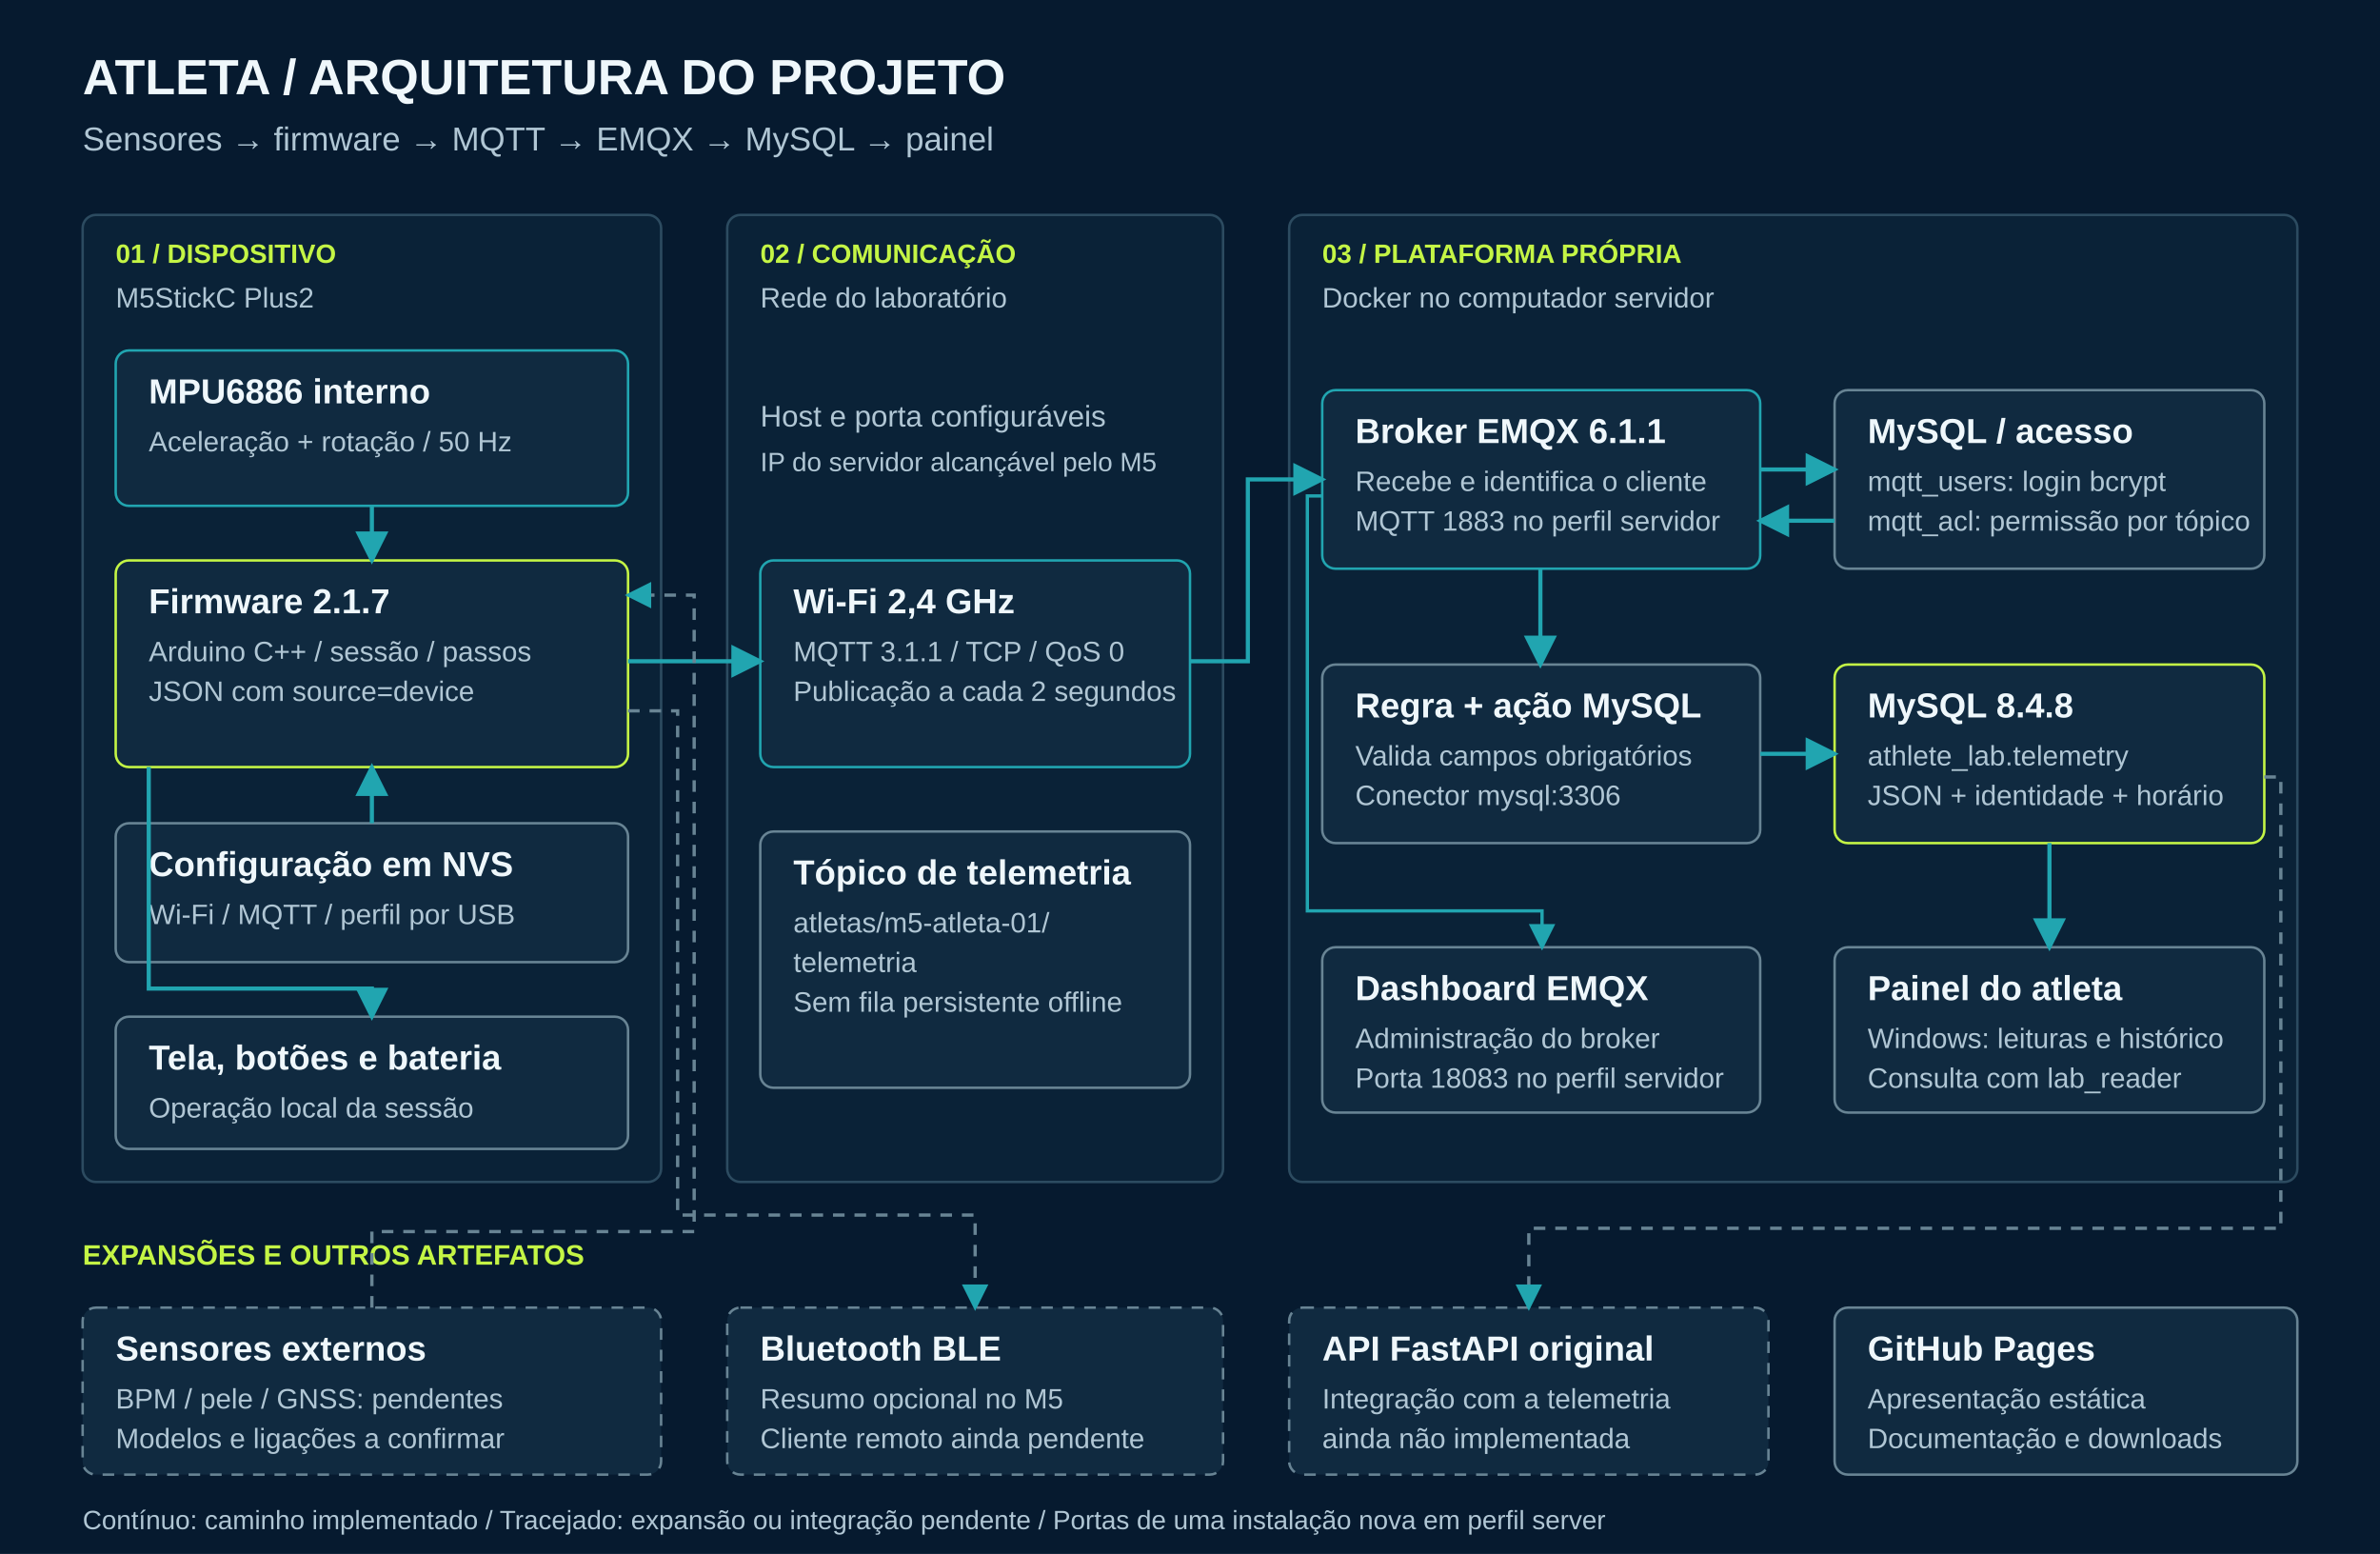
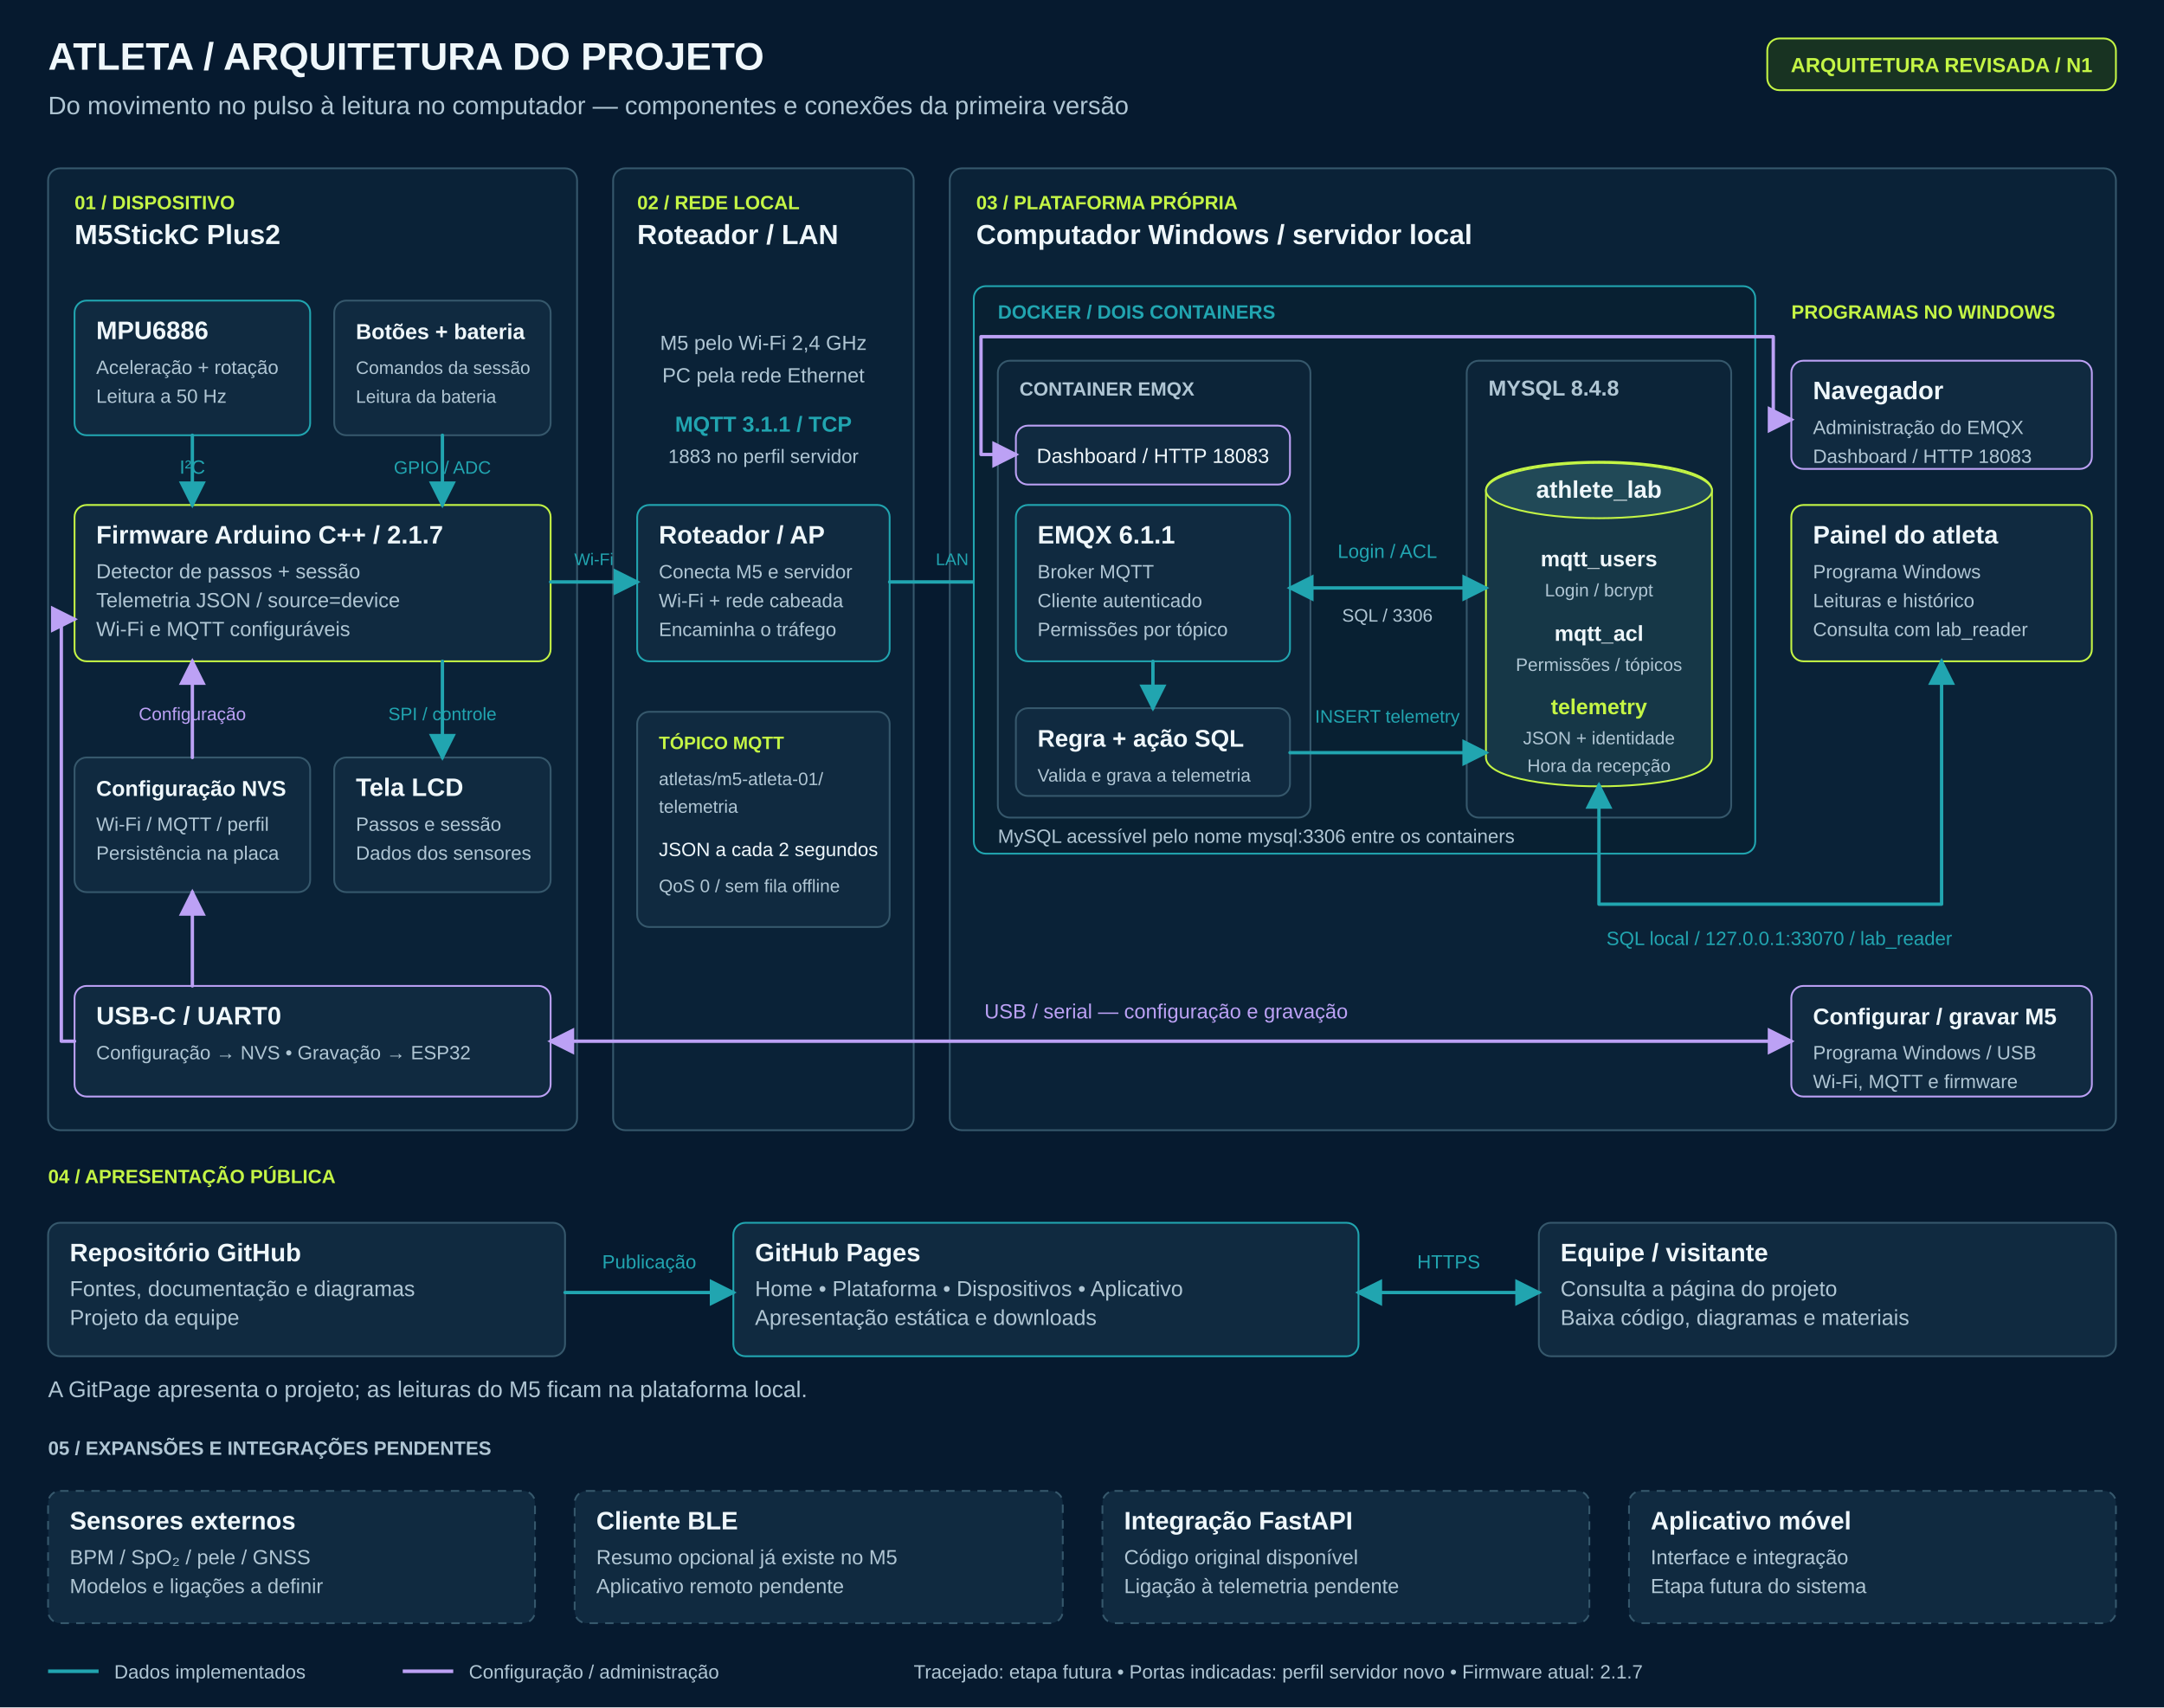
- <svg xmlns="http://www.w3.org/2000/svg" viewBox="0 0 1440 940" role="img" aria-labelledby="title desc">
+ <svg xmlns="http://www.w3.org/2000/svg" width="1800" height="1420" viewBox="0 0 1800 1420" role="img" aria-labelledby="title desc">
  <defs>
-     <marker id="arrow" markerWidth="8" markerHeight="8" refX="7" refY="4" orient="auto-start-reverse">
+     <marker id="data" markerWidth="8" markerHeight="8" refX="7" refY="4" orient="auto-start-reverse">
      <path d="M0 0 L8 4 L0 8" fill="#21a5b0" />
    </marker>
+     <marker id="control" markerWidth="8" markerHeight="8" refX="7" refY="4" orient="auto-start-reverse">
+       <path d="M0 0 L8 4 L0 8" fill="#bca1f5" />
+     </marker>
  </defs>
-   <rect width="1440" height="940" fill="#061a2f" />
-   <text x="50" y="57" fill="#eff7fb" font-family="Segoe UI,Arial,sans-serif" font-size="30" font-weight="700" text-anchor="start">ATLETA / ARQUITETURA DO PROJETO</text>
-   <text x="50" y="91" fill="#b0c6d4" font-family="Segoe UI,Arial,sans-serif" font-size="20" font-weight="400" text-anchor="start">Sensores → firmware → MQTT → EMQX → MySQL → painel</text>
-   <rect x="50" y="130" width="350" height="585" rx="8" fill="#0a2237" stroke="#2c4b60" stroke-width="1.5" />
-   <rect x="440" y="130" width="300" height="585" rx="8" fill="#0a2237" stroke="#2c4b60" stroke-width="1.5" />
-   <rect x="780" y="130" width="610" height="585" rx="8" fill="#0a2237" stroke="#2c4b60" stroke-width="1.5" />
-   <text x="70" y="159" fill="#c4f545" font-family="Segoe UI,Arial,sans-serif" font-size="16" font-weight="700" text-anchor="start">01 / DISPOSITIVO</text>
-   <text x="70" y="186" fill="#b0c6d4" font-family="Segoe UI,Arial,sans-serif" font-size="17" font-weight="400" text-anchor="start">M5StickC Plus2</text>
-   <text x="460" y="159" fill="#c4f545" font-family="Segoe UI,Arial,sans-serif" font-size="16" font-weight="700" text-anchor="start">02 / COMUNICAÇÃO</text>
-   <text x="460" y="186" fill="#b0c6d4" font-family="Segoe UI,Arial,sans-serif" font-size="17" font-weight="400" text-anchor="start">Rede do laboratório</text>
-   <text x="800" y="159" fill="#c4f545" font-family="Segoe UI,Arial,sans-serif" font-size="16" font-weight="700" text-anchor="start">03 / PLATAFORMA PRÓPRIA</text>
-   <text x="800" y="186" fill="#b0c6d4" font-family="Segoe UI,Arial,sans-serif" font-size="17" font-weight="400" text-anchor="start">Docker no computador servidor</text>
-   <rect x="70" y="212" width="310" height="94" rx="8" fill="#102a40" stroke="#21a5b0" stroke-width="1.5" />
-   <text x="90" y="244" fill="#eff7fb" font-family="Segoe UI,Arial,sans-serif" font-size="21" font-weight="650" text-anchor="start">MPU6886 interno</text>
-   <text x="90" y="273" fill="#b0c6d4" font-family="Segoe UI,Arial,sans-serif" font-size="17" font-weight="400" text-anchor="start">Aceleração + rotação / 50 Hz</text>
-   <rect x="70" y="339" width="310" height="125" rx="8" fill="#102a40" stroke="#c4f545" stroke-width="1.5" />
-   <text x="90" y="371" fill="#eff7fb" font-family="Segoe UI,Arial,sans-serif" font-size="21" font-weight="650" text-anchor="start">Firmware 2.1.7</text>
-   <text x="90" y="400" fill="#b0c6d4" font-family="Segoe UI,Arial,sans-serif" font-size="17" font-weight="400" text-anchor="start">Arduino C++ / sessão / passos</text>
-   <text x="90" y="424" fill="#b0c6d4" font-family="Segoe UI,Arial,sans-serif" font-size="17" font-weight="400" text-anchor="start">JSON com source=device</text>
-   <rect x="70" y="498" width="310" height="84" rx="8" fill="#102a40" stroke="#688494" stroke-width="1.5" />
-   <text x="90" y="530" fill="#eff7fb" font-family="Segoe UI,Arial,sans-serif" font-size="21" font-weight="650" text-anchor="start">Configuração em NVS</text>
-   <text x="90" y="559" fill="#b0c6d4" font-family="Segoe UI,Arial,sans-serif" font-size="17" font-weight="400" text-anchor="start">Wi-Fi / MQTT / perfil por USB</text>
-   <rect x="70" y="615" width="310" height="80" rx="8" fill="#102a40" stroke="#688494" stroke-width="1.5" />
-   <text x="90" y="647" fill="#eff7fb" font-family="Segoe UI,Arial,sans-serif" font-size="21" font-weight="650" text-anchor="start">Tela, botões e bateria</text>
-   <text x="90" y="676" fill="#b0c6d4" font-family="Segoe UI,Arial,sans-serif" font-size="17" font-weight="400" text-anchor="start">Operação local da sessão</text>
-   <path d="M225 306 V339" fill="none" stroke="#21a5b0" stroke-width="2.5" marker-end="url(#arrow)" />
-   <path d="M225 498 V464" fill="none" stroke="#21a5b0" stroke-width="2.5" marker-end="url(#arrow)" />
-   <path d="M90 464 V598 H225 V615" fill="none" stroke="#21a5b0" stroke-width="2.5" marker-end="url(#arrow)" />
-   <rect x="460" y="339" width="260" height="125" rx="8" fill="#102a40" stroke="#21a5b0" stroke-width="1.5" />
-   <text x="480" y="371" fill="#eff7fb" font-family="Segoe UI,Arial,sans-serif" font-size="21" font-weight="650" text-anchor="start">Wi-Fi 2,4 GHz</text>
-   <text x="480" y="400" fill="#b0c6d4" font-family="Segoe UI,Arial,sans-serif" font-size="17" font-weight="400" text-anchor="start">MQTT 3.1.1 / TCP / QoS 0</text>
-   <text x="480" y="424" fill="#b0c6d4" font-family="Segoe UI,Arial,sans-serif" font-size="17" font-weight="400" text-anchor="start">Publicação a cada 2 segundos</text>
-   <rect x="460" y="503" width="260" height="155" rx="8" fill="#102a40" stroke="#688494" stroke-width="1.5" />
-   <text x="480" y="535" fill="#eff7fb" font-family="Segoe UI,Arial,sans-serif" font-size="21" font-weight="650" text-anchor="start">Tópico de telemetria</text>
-   <text x="480" y="564" fill="#b0c6d4" font-family="Segoe UI,Arial,sans-serif" font-size="17" font-weight="400" text-anchor="start">atletas/m5-atleta-01/</text>
-   <text x="480" y="588" fill="#b0c6d4" font-family="Segoe UI,Arial,sans-serif" font-size="17" font-weight="400" text-anchor="start">telemetria</text>
-   <text x="480" y="612" fill="#b0c6d4" font-family="Segoe UI,Arial,sans-serif" font-size="17" font-weight="400" text-anchor="start">Sem fila persistente offline</text>
-   <text x="460" y="258" fill="#b0c6d4" font-family="Segoe UI,Arial,sans-serif" font-size="18" font-weight="400" text-anchor="start">Host e porta configuráveis</text>
-   <text x="460" y="285" fill="#b0c6d4" font-family="Segoe UI,Arial,sans-serif" font-size="16" font-weight="400" text-anchor="start">IP do servidor alcançável pelo M5</text>
-   <path d="M380 400 H460" fill="none" stroke="#21a5b0" stroke-width="2.5" marker-end="url(#arrow)" />
-   <rect x="800" y="236" width="265" height="108" rx="8" fill="#102a40" stroke="#21a5b0" stroke-width="1.5" />
-   <text x="820" y="268" fill="#eff7fb" font-family="Segoe UI,Arial,sans-serif" font-size="21" font-weight="650" text-anchor="start">Broker EMQX 6.1.1</text>
-   <text x="820" y="297" fill="#b0c6d4" font-family="Segoe UI,Arial,sans-serif" font-size="17" font-weight="400" text-anchor="start">Recebe e identifica o cliente</text>
-   <text x="820" y="321" fill="#b0c6d4" font-family="Segoe UI,Arial,sans-serif" font-size="17" font-weight="400" text-anchor="start">MQTT 1883 no perfil servidor</text>
-   <rect x="1110" y="236" width="260" height="108" rx="8" fill="#102a40" stroke="#688494" stroke-width="1.5" />
-   <text x="1130" y="268" fill="#eff7fb" font-family="Segoe UI,Arial,sans-serif" font-size="21" font-weight="650" text-anchor="start">MySQL / acesso</text>
-   <text x="1130" y="297" fill="#b0c6d4" font-family="Segoe UI,Arial,sans-serif" font-size="17" font-weight="400" text-anchor="start">mqtt_users: login bcrypt</text>
-   <text x="1130" y="321" fill="#b0c6d4" font-family="Segoe UI,Arial,sans-serif" font-size="17" font-weight="400" text-anchor="start">mqtt_acl: permissão por tópico</text>
-   <path d="M1065 284 H1110" fill="none" stroke="#21a5b0" stroke-width="2.5" marker-end="url(#arrow)" />
-   <path d="M1110 315 H1065" fill="none" stroke="#21a5b0" stroke-width="2.5" marker-end="url(#arrow)" />
-   <path d="M720 400 H755 V290 H800" fill="none" stroke="#21a5b0" stroke-width="2.5" marker-end="url(#arrow)" />
-   <rect x="800" y="402" width="265" height="108" rx="8" fill="#102a40" stroke="#688494" stroke-width="1.5" />
-   <text x="820" y="434" fill="#eff7fb" font-family="Segoe UI,Arial,sans-serif" font-size="21" font-weight="650" text-anchor="start">Regra + ação MySQL</text>
-   <text x="820" y="463" fill="#b0c6d4" font-family="Segoe UI,Arial,sans-serif" font-size="17" font-weight="400" text-anchor="start">Valida campos obrigatórios</text>
-   <text x="820" y="487" fill="#b0c6d4" font-family="Segoe UI,Arial,sans-serif" font-size="17" font-weight="400" text-anchor="start">Conector mysql:3306</text>
-   <rect x="1110" y="402" width="260" height="108" rx="8" fill="#102a40" stroke="#c4f545" stroke-width="1.5" />
-   <text x="1130" y="434" fill="#eff7fb" font-family="Segoe UI,Arial,sans-serif" font-size="21" font-weight="650" text-anchor="start">MySQL 8.4.8</text>
-   <text x="1130" y="463" fill="#b0c6d4" font-family="Segoe UI,Arial,sans-serif" font-size="17" font-weight="400" text-anchor="start">athlete_lab.telemetry</text>
-   <text x="1130" y="487" fill="#b0c6d4" font-family="Segoe UI,Arial,sans-serif" font-size="17" font-weight="400" text-anchor="start">JSON + identidade + horário</text>
-   <path d="M932 344 V402" fill="none" stroke="#21a5b0" stroke-width="2.5" marker-end="url(#arrow)" />
-   <path d="M1065 456 H1110" fill="none" stroke="#21a5b0" stroke-width="2.5" marker-end="url(#arrow)" />
-   <rect x="800" y="573" width="265" height="100" rx="8" fill="#102a40" stroke="#688494" stroke-width="1.5" />
-   <text x="820" y="605" fill="#eff7fb" font-family="Segoe UI,Arial,sans-serif" font-size="21" font-weight="650" text-anchor="start">Dashboard EMQX</text>
-   <text x="820" y="634" fill="#b0c6d4" font-family="Segoe UI,Arial,sans-serif" font-size="17" font-weight="400" text-anchor="start">Administração do broker</text>
-   <text x="820" y="658" fill="#b0c6d4" font-family="Segoe UI,Arial,sans-serif" font-size="17" font-weight="400" text-anchor="start">Porta 18083 no perfil servidor</text>
-   <rect x="1110" y="573" width="260" height="100" rx="8" fill="#102a40" stroke="#688494" stroke-width="1.5" />
-   <text x="1130" y="605" fill="#eff7fb" font-family="Segoe UI,Arial,sans-serif" font-size="21" font-weight="650" text-anchor="start">Painel do atleta</text>
-   <text x="1130" y="634" fill="#b0c6d4" font-family="Segoe UI,Arial,sans-serif" font-size="17" font-weight="400" text-anchor="start">Windows: leituras e histórico</text>
-   <text x="1130" y="658" fill="#b0c6d4" font-family="Segoe UI,Arial,sans-serif" font-size="17" font-weight="400" text-anchor="start">Consulta com lab_reader</text>
-   <path d="M1240 510 V573" fill="none" stroke="#21a5b0" stroke-width="2.5" marker-end="url(#arrow)" />
-   <path d="M800 300 H791 V551 H933 V573" fill="none" stroke="#21a5b0" stroke-width="2" marker-end="url(#arrow)" />
-   <text x="50" y="765" fill="#c4f545" font-family="Segoe UI,Arial,sans-serif" font-size="17" font-weight="700" text-anchor="start">EXPANSÕES E OUTROS ARTEFATOS</text>
-   <rect x="50" y="791" width="350" height="101" rx="8" fill="#102a40" stroke="#688494" stroke-width="1.5" stroke-dasharray="7 6" />
-   <text x="70" y="823" fill="#eff7fb" font-family="Segoe UI,Arial,sans-serif" font-size="21" font-weight="650" text-anchor="start">Sensores externos</text>
-   <text x="70" y="852" fill="#b0c6d4" font-family="Segoe UI,Arial,sans-serif" font-size="17" font-weight="400" text-anchor="start">BPM / pele / GNSS: pendentes</text>
-   <text x="70" y="876" fill="#b0c6d4" font-family="Segoe UI,Arial,sans-serif" font-size="17" font-weight="400" text-anchor="start">Modelos e ligações a confirmar</text>
-   <rect x="440" y="791" width="300" height="101" rx="8" fill="#102a40" stroke="#688494" stroke-width="1.5" stroke-dasharray="7 6" />
-   <text x="460" y="823" fill="#eff7fb" font-family="Segoe UI,Arial,sans-serif" font-size="21" font-weight="650" text-anchor="start">Bluetooth BLE</text>
-   <text x="460" y="852" fill="#b0c6d4" font-family="Segoe UI,Arial,sans-serif" font-size="17" font-weight="400" text-anchor="start">Resumo opcional no M5</text>
-   <text x="460" y="876" fill="#b0c6d4" font-family="Segoe UI,Arial,sans-serif" font-size="17" font-weight="400" text-anchor="start">Cliente remoto ainda pendente</text>
-   <rect x="780" y="791" width="290" height="101" rx="8" fill="#102a40" stroke="#688494" stroke-width="1.5" stroke-dasharray="7 6" />
-   <text x="800" y="823" fill="#eff7fb" font-family="Segoe UI,Arial,sans-serif" font-size="21" font-weight="650" text-anchor="start">API FastAPI original</text>
-   <text x="800" y="852" fill="#b0c6d4" font-family="Segoe UI,Arial,sans-serif" font-size="17" font-weight="400" text-anchor="start">Integração com a telemetria</text>
-   <text x="800" y="876" fill="#b0c6d4" font-family="Segoe UI,Arial,sans-serif" font-size="17" font-weight="400" text-anchor="start">ainda não implementada</text>
-   <rect x="1110" y="791" width="280" height="101" rx="8" fill="#102a40" stroke="#688494" stroke-width="1.5" />
-   <text x="1130" y="823" fill="#eff7fb" font-family="Segoe UI,Arial,sans-serif" font-size="21" font-weight="650" text-anchor="start">GitHub Pages</text>
-   <text x="1130" y="852" fill="#b0c6d4" font-family="Segoe UI,Arial,sans-serif" font-size="17" font-weight="400" text-anchor="start">Apresentação estática</text>
-   <text x="1130" y="876" fill="#b0c6d4" font-family="Segoe UI,Arial,sans-serif" font-size="17" font-weight="400" text-anchor="start">Documentação e downloads</text>
-   <path d="M225 791 V745 H420 V360 H380" fill="none" stroke="#688494" stroke-width="2" marker-end="url(#arrow)" stroke-dasharray="7 6" />
-   <path d="M380 430 H410 V735 H590 V791" fill="none" stroke="#688494" stroke-width="2" marker-end="url(#arrow)" stroke-dasharray="7 6" />
-   <path d="M1370 470 H1380 V743 H925 V791" fill="none" stroke="#688494" stroke-width="2" marker-end="url(#arrow)" stroke-dasharray="7 6" />
-   <text x="50" y="925" fill="#b0c6d4" font-family="Segoe UI,Arial,sans-serif" font-size="16" font-weight="400" text-anchor="start">Contínuo: caminho implementado   /   Tracejado: expansão ou integração pendente   /   Portas de uma instalação nova em perfil server</text>
+   <rect width="1800" height="1420" fill="#061a2f" />
+   <text x="40" y="58" fill="#eff7fb" font-family="Segoe UI,Arial,sans-serif" font-size="32" font-weight="700" text-anchor="start">ATLETA / ARQUITETURA DO PROJETO</text>
+   <text x="40" y="95" fill="#b0c6d4" font-family="Segoe UI,Arial,sans-serif" font-size="21" font-weight="400" text-anchor="start">Do movimento no pulso à leitura no computador — componentes e conexões da primeira versão</text>
+   <rect x="1470" y="32" width="290" height="43" rx="10" fill="#183322" stroke="#c4f545" stroke-width="1.5" />
+   <text x="1615" y="60" fill="#c4f545" font-family="Segoe UI,Arial,sans-serif" font-size="17" font-weight="650" text-anchor="middle">ARQUITETURA REVISADA / N1</text>
+   <rect x="40" y="140" width="440" height="800" rx="10" fill="#0a2237" stroke="#36586c" stroke-width="1.5" />
+   <rect x="510" y="140" width="250" height="800" rx="10" fill="#0a2237" stroke="#36586c" stroke-width="1.5" />
+   <rect x="790" y="140" width="970" height="800" rx="10" fill="#0a2237" stroke="#36586c" stroke-width="1.5" />
+   <text x="62" y="174" fill="#c4f545" font-family="Segoe UI,Arial,sans-serif" font-size="16" font-weight="700" text-anchor="start">01 / DISPOSITIVO</text>
+   <text x="62" y="203" fill="#eff7fb" font-family="Segoe UI,Arial,sans-serif" font-size="23" font-weight="650" text-anchor="start">M5StickC Plus2</text>
+   <text x="530" y="174" fill="#c4f545" font-family="Segoe UI,Arial,sans-serif" font-size="16" font-weight="700" text-anchor="start">02 / REDE LOCAL</text>
+   <text x="530" y="203" fill="#eff7fb" font-family="Segoe UI,Arial,sans-serif" font-size="23" font-weight="650" text-anchor="start">Roteador / LAN</text>
+   <text x="812" y="174" fill="#c4f545" font-family="Segoe UI,Arial,sans-serif" font-size="16" font-weight="700" text-anchor="start">03 / PLATAFORMA PRÓPRIA</text>
+   <text x="812" y="203" fill="#eff7fb" font-family="Segoe UI,Arial,sans-serif" font-size="23" font-weight="650" text-anchor="start">Computador Windows / servidor local</text>
+   <rect x="62" y="250" width="196" height="112" rx="10" fill="#102a40" stroke="#21a5b0" stroke-width="1.5" />
+   <text x="80" y="282" fill="#eff7fb" font-family="Segoe UI,Arial,sans-serif" font-size="21" font-weight="650" text-anchor="start">MPU6886</text>
+   <text x="80" y="311" fill="#b0c6d4" font-family="Segoe UI,Arial,sans-serif" font-size="16" font-weight="400" text-anchor="start">Aceleração + rotação</text>
+   <text x="80" y="335" fill="#b0c6d4" font-family="Segoe UI,Arial,sans-serif" font-size="16" font-weight="400" text-anchor="start">Leitura a 50 Hz</text>
+   <rect x="278" y="250" width="180" height="112" rx="10" fill="#102a40" stroke="#36586c" stroke-width="1.5" />
+   <text x="296" y="282" fill="#eff7fb" font-family="Segoe UI,Arial,sans-serif" font-size="18" font-weight="650" text-anchor="start">Botões + bateria</text>
+   <text x="296" y="311" fill="#b0c6d4" font-family="Segoe UI,Arial,sans-serif" font-size="15" font-weight="400" text-anchor="start">Comandos da sessão</text>
+   <text x="296" y="335" fill="#b0c6d4" font-family="Segoe UI,Arial,sans-serif" font-size="15" font-weight="400" text-anchor="start">Leitura da bateria</text>
+   <rect x="62" y="420" width="396" height="130" rx="10" fill="#102a40" stroke="#c4f545" stroke-width="1.5" />
+   <text x="80" y="452" fill="#eff7fb" font-family="Segoe UI,Arial,sans-serif" font-size="21" font-weight="650" text-anchor="start">Firmware Arduino C++ / 2.1.7</text>
+   <text x="80" y="481" fill="#b0c6d4" font-family="Segoe UI,Arial,sans-serif" font-size="17" font-weight="400" text-anchor="start">Detector de passos + sessão</text>
+   <text x="80" y="505" fill="#b0c6d4" font-family="Segoe UI,Arial,sans-serif" font-size="17" font-weight="400" text-anchor="start">Telemetria JSON / source=device</text>
+   <text x="80" y="529" fill="#b0c6d4" font-family="Segoe UI,Arial,sans-serif" font-size="17" font-weight="400" text-anchor="start">Wi-Fi e MQTT configuráveis</text>
+   <path d="M160 362 V420" fill="none" stroke="#21a5b0" stroke-width="2.8" stroke-linecap="round" stroke-linejoin="round" marker-end="url(#data)" />
+   <path d="M368 362 V420" fill="none" stroke="#21a5b0" stroke-width="2.8" stroke-linecap="round" stroke-linejoin="round" marker-end="url(#data)" />
+   <text x="160" y="394" fill="#21a5b0" font-family="Segoe UI,Arial,sans-serif" font-size="16" font-weight="400" text-anchor="middle">I²C</text>
+   <text x="368" y="394" fill="#21a5b0" font-family="Segoe UI,Arial,sans-serif" font-size="15" font-weight="400" text-anchor="middle">GPIO / ADC</text>
+   <rect x="62" y="630" width="196" height="112" rx="10" fill="#102a40" stroke="#36586c" stroke-width="1.5" />
+   <text x="80" y="662" fill="#eff7fb" font-family="Segoe UI,Arial,sans-serif" font-size="18" font-weight="650" text-anchor="start">Configuração NVS</text>
+   <text x="80" y="691" fill="#b0c6d4" font-family="Segoe UI,Arial,sans-serif" font-size="16" font-weight="400" text-anchor="start">Wi-Fi / MQTT / perfil</text>
+   <text x="80" y="715" fill="#b0c6d4" font-family="Segoe UI,Arial,sans-serif" font-size="16" font-weight="400" text-anchor="start">Persistência na placa</text>
+   <rect x="278" y="630" width="180" height="112" rx="10" fill="#102a40" stroke="#36586c" stroke-width="1.5" />
+   <text x="296" y="662" fill="#eff7fb" font-family="Segoe UI,Arial,sans-serif" font-size="21" font-weight="650" text-anchor="start">Tela LCD</text>
+   <text x="296" y="691" fill="#b0c6d4" font-family="Segoe UI,Arial,sans-serif" font-size="16" font-weight="400" text-anchor="start">Passos e sessão</text>
+   <text x="296" y="715" fill="#b0c6d4" font-family="Segoe UI,Arial,sans-serif" font-size="16" font-weight="400" text-anchor="start">Dados dos sensores</text>
+   <path d="M160 630 V550" fill="none" stroke="#bca1f5" stroke-width="2.8" stroke-linecap="round" stroke-linejoin="round" marker-end="url(#control)" />
+   <path d="M368 550 V630" fill="none" stroke="#21a5b0" stroke-width="2.8" stroke-linecap="round" stroke-linejoin="round" marker-end="url(#data)" />
+   <text x="160" y="599" fill="#bca1f5" font-family="Segoe UI,Arial,sans-serif" font-size="15" font-weight="400" text-anchor="middle">Configuração</text>
+   <text x="368" y="599" fill="#21a5b0" font-family="Segoe UI,Arial,sans-serif" font-size="15" font-weight="400" text-anchor="middle">SPI / controle</text>
+   <rect x="62" y="820" width="396" height="92" rx="10" fill="#102a40" stroke="#bca1f5" stroke-width="1.5" />
+   <text x="80" y="852" fill="#eff7fb" font-family="Segoe UI,Arial,sans-serif" font-size="21" font-weight="650" text-anchor="start">USB-C / UART0</text>
+   <text x="80" y="881" fill="#b0c6d4" font-family="Segoe UI,Arial,sans-serif" font-size="16" font-weight="400" text-anchor="start">Configuração → NVS  •  Gravação → ESP32</text>
+   <path d="M160 820 V742" fill="none" stroke="#bca1f5" stroke-width="2.8" stroke-linecap="round" stroke-linejoin="round" marker-end="url(#control)" />
+   <path d="M62 866 H51 V515 H62" fill="none" stroke="#bca1f5" stroke-width="2.8" stroke-linecap="round" stroke-linejoin="round" marker-end="url(#control)" />
+   <text x="635" y="291" fill="#b0c6d4" font-family="Segoe UI,Arial,sans-serif" font-size="17" font-weight="400" text-anchor="middle">M5 pelo Wi-Fi 2,4 GHz</text>
+   <text x="635" y="318" fill="#b0c6d4" font-family="Segoe UI,Arial,sans-serif" font-size="17" font-weight="400" text-anchor="middle">PC pela rede Ethernet</text>
+   <text x="635" y="359" fill="#21a5b0" font-family="Segoe UI,Arial,sans-serif" font-size="18" font-weight="650" text-anchor="middle">MQTT 3.1.1 / TCP</text>
+   <text x="635" y="385" fill="#b0c6d4" font-family="Segoe UI,Arial,sans-serif" font-size="16" font-weight="400" text-anchor="middle">1883 no perfil servidor</text>
+   <rect x="530" y="420" width="210" height="130" rx="10" fill="#102a40" stroke="#21a5b0" stroke-width="1.5" />
+   <text x="548" y="452" fill="#eff7fb" font-family="Segoe UI,Arial,sans-serif" font-size="21" font-weight="650" text-anchor="start">Roteador / AP</text>
+   <text x="548" y="481" fill="#b0c6d4" font-family="Segoe UI,Arial,sans-serif" font-size="16" font-weight="400" text-anchor="start">Conecta M5 e servidor</text>
+   <text x="548" y="505" fill="#b0c6d4" font-family="Segoe UI,Arial,sans-serif" font-size="16" font-weight="400" text-anchor="start">Wi-Fi + rede cabeada</text>
+   <text x="548" y="529" fill="#b0c6d4" font-family="Segoe UI,Arial,sans-serif" font-size="16" font-weight="400" text-anchor="start">Encaminha o tráfego</text>
+   <path d="M458 484 H530" fill="none" stroke="#21a5b0" stroke-width="2.8" stroke-linecap="round" stroke-linejoin="round" marker-end="url(#data)" />
+   <path d="M740 484 H845" fill="none" stroke="#21a5b0" stroke-width="2.8" stroke-linecap="round" stroke-linejoin="round" marker-end="url(#data)" />
+   <text x="494" y="470" fill="#21a5b0" font-family="Segoe UI,Arial,sans-serif" font-size="14" font-weight="400" text-anchor="middle">Wi-Fi</text>
+   <text x="792" y="470" fill="#21a5b0" font-family="Segoe UI,Arial,sans-serif" font-size="14" font-weight="400" text-anchor="middle">LAN</text>
+   <rect x="530" y="592" width="210" height="179" rx="10" fill="#102a40" stroke="#36586c" stroke-width="1.5" />
+   <text x="548" y="623" fill="#c4f545" font-family="Segoe UI,Arial,sans-serif" font-size="15" font-weight="650" text-anchor="start">TÓPICO MQTT</text>
+   <text x="548" y="653" fill="#b0c6d4" font-family="Segoe UI,Arial,sans-serif" font-size="15" font-weight="400" text-anchor="start">atletas/m5-atleta-01/</text>
+   <text x="548" y="676" fill="#b0c6d4" font-family="Segoe UI,Arial,sans-serif" font-size="15" font-weight="400" text-anchor="start">telemetria</text>
+   <text x="548" y="712" fill="#eff7fb" font-family="Segoe UI,Arial,sans-serif" font-size="16" font-weight="400" text-anchor="start">JSON a cada 2 segundos</text>
+   <text x="548" y="742" fill="#b0c6d4" font-family="Segoe UI,Arial,sans-serif" font-size="15" font-weight="400" text-anchor="start">QoS 0 / sem fila offline</text>
+   <rect x="810" y="238" width="650" height="472" rx="10" fill="#082032" stroke="#21a5b0" stroke-width="1.5" />
+   <text x="830" y="265" fill="#21a5b0" font-family="Segoe UI,Arial,sans-serif" font-size="16" font-weight="700" text-anchor="start">DOCKER / DOIS CONTAINERS</text>
+   <rect x="830" y="300" width="260" height="380" rx="10" fill="#0c2438" stroke="#36586c" stroke-width="1.5" />
+   <rect x="1220" y="300" width="220" height="380" rx="10" fill="#0c2438" stroke="#36586c" stroke-width="1.5" />
+   <text x="848" y="329" fill="#b0c6d4" font-family="Segoe UI,Arial,sans-serif" font-size="16" font-weight="650" text-anchor="start">CONTAINER EMQX</text>
+   <text x="1238" y="329" fill="#b0c6d4" font-family="Segoe UI,Arial,sans-serif" font-size="18" font-weight="650" text-anchor="start">MYSQL 8.4.8</text>
+   <rect x="845" y="354" width="228" height="49" rx="10" fill="#102a40" stroke="#bca1f5" stroke-width="1.5" />
+   <text x="959" y="385" fill="#eff7fb" font-family="Segoe UI,Arial,sans-serif" font-size="17" font-weight="500" text-anchor="middle">Dashboard / HTTP 18083</text>
+   <rect x="845" y="420" width="228" height="130" rx="10" fill="#102a40" stroke="#21a5b0" stroke-width="1.5" />
+   <text x="863" y="452" fill="#eff7fb" font-family="Segoe UI,Arial,sans-serif" font-size="21" font-weight="650" text-anchor="start">EMQX 6.1.1</text>
+   <text x="863" y="481" fill="#b0c6d4" font-family="Segoe UI,Arial,sans-serif" font-size="16" font-weight="400" text-anchor="start">Broker MQTT</text>
+   <text x="863" y="505" fill="#b0c6d4" font-family="Segoe UI,Arial,sans-serif" font-size="16" font-weight="400" text-anchor="start">Cliente autenticado</text>
+   <text x="863" y="529" fill="#b0c6d4" font-family="Segoe UI,Arial,sans-serif" font-size="16" font-weight="400" text-anchor="start">Permissões por tópico</text>
+   <rect x="845" y="589" width="228" height="73" rx="10" fill="#102a40" stroke="#36586c" stroke-width="1.5" />
+   <text x="863" y="621" fill="#eff7fb" font-family="Segoe UI,Arial,sans-serif" font-size="20" font-weight="650" text-anchor="start">Regra + ação SQL</text>
+   <text x="863" y="650" fill="#b0c6d4" font-family="Segoe UI,Arial,sans-serif" font-size="15" font-weight="400" text-anchor="start">Valida e grava a telemetria</text>
+   <path d="M959 550 V589" fill="none" stroke="#21a5b0" stroke-width="2.8" stroke-linecap="round" stroke-linejoin="round" marker-end="url(#data)" />
+   <path d="M1236 408 C1236 376 1424 376 1424 408 V630 C1424 662 1236 662 1236 630 Z" fill="#163747" stroke="#c4f545" stroke-width="1.5" />
+   <ellipse cx="1330" cy="408" rx="94" ry="23" fill="#214957" stroke="#c4f545" stroke-width="1.5" />
+   <text x="1330" y="414" fill="#eff7fb" font-family="Segoe UI,Arial,sans-serif" font-size="20" font-weight="650" text-anchor="middle">athlete_lab</text>
+   <text x="1330" y="471" fill="#eff7fb" font-family="Segoe UI,Arial,sans-serif" font-size="18" font-weight="650" text-anchor="middle">mqtt_users</text>
+   <text x="1330" y="496" fill="#b0c6d4" font-family="Segoe UI,Arial,sans-serif" font-size="15" font-weight="400" text-anchor="middle">Login / bcrypt</text>
+   <text x="1330" y="533" fill="#eff7fb" font-family="Segoe UI,Arial,sans-serif" font-size="18" font-weight="650" text-anchor="middle">mqtt_acl</text>
+   <text x="1330" y="558" fill="#b0c6d4" font-family="Segoe UI,Arial,sans-serif" font-size="15" font-weight="400" text-anchor="middle">Permissões / tópicos</text>
+   <text x="1330" y="594" fill="#c4f545" font-family="Segoe UI,Arial,sans-serif" font-size="18" font-weight="650" text-anchor="middle">telemetry</text>
+   <text x="1330" y="619" fill="#b0c6d4" font-family="Segoe UI,Arial,sans-serif" font-size="15" font-weight="400" text-anchor="middle">JSON + identidade</text>
+   <text x="1330" y="642" fill="#b0c6d4" font-family="Segoe UI,Arial,sans-serif" font-size="15" font-weight="400" text-anchor="middle">Hora da recepção</text>
+   <path d="M1073 489 H1236" fill="none" stroke="#21a5b0" stroke-width="2.8" stroke-linecap="round" stroke-linejoin="round" marker-end="url(#data)" marker-start="url(#data)" />
+   <text x="1154" y="464" fill="#21a5b0" font-family="Segoe UI,Arial,sans-serif" font-size="16" font-weight="400" text-anchor="middle">Login / ACL</text>
+   <text x="1154" y="517" fill="#b0c6d4" font-family="Segoe UI,Arial,sans-serif" font-size="15" font-weight="400" text-anchor="middle">SQL / 3306</text>
+   <path d="M1073 626 H1236" fill="none" stroke="#21a5b0" stroke-width="2.8" stroke-linecap="round" stroke-linejoin="round" marker-end="url(#data)" />
+   <text x="1154" y="601" fill="#21a5b0" font-family="Segoe UI,Arial,sans-serif" font-size="15" font-weight="400" text-anchor="middle">INSERT telemetry</text>
+   <text x="830" y="701" fill="#b0c6d4" font-family="Segoe UI,Arial,sans-serif" font-size="16" font-weight="400" text-anchor="start">MySQL acessível pelo nome mysql:3306 entre os containers</text>
+   <text x="1490" y="265" fill="#c4f545" font-family="Segoe UI,Arial,sans-serif" font-size="16" font-weight="700" text-anchor="start">PROGRAMAS NO WINDOWS</text>
+   <rect x="1490" y="300" width="250" height="90" rx="10" fill="#102a40" stroke="#bca1f5" stroke-width="1.5" />
+   <text x="1508" y="332" fill="#eff7fb" font-family="Segoe UI,Arial,sans-serif" font-size="21" font-weight="650" text-anchor="start">Navegador</text>
+   <text x="1508" y="361" fill="#b0c6d4" font-family="Segoe UI,Arial,sans-serif" font-size="16" font-weight="400" text-anchor="start">Administração do EMQX</text>
+   <text x="1508" y="385" fill="#b0c6d4" font-family="Segoe UI,Arial,sans-serif" font-size="16" font-weight="400" text-anchor="start">Dashboard / HTTP 18083</text>
+   <path d="M1490 349 H1475 V280 H816 V378 H845" fill="none" stroke="#bca1f5" stroke-width="2.8" stroke-linecap="round" stroke-linejoin="round" marker-end="url(#control)" marker-start="url(#control)" />
+   <rect x="1490" y="420" width="250" height="130" rx="10" fill="#102a40" stroke="#c4f545" stroke-width="1.5" />
+   <text x="1508" y="452" fill="#eff7fb" font-family="Segoe UI,Arial,sans-serif" font-size="21" font-weight="650" text-anchor="start">Painel do atleta</text>
+   <text x="1508" y="481" fill="#b0c6d4" font-family="Segoe UI,Arial,sans-serif" font-size="16" font-weight="400" text-anchor="start">Programa Windows</text>
+   <text x="1508" y="505" fill="#b0c6d4" font-family="Segoe UI,Arial,sans-serif" font-size="16" font-weight="400" text-anchor="start">Leituras e histórico</text>
+   <text x="1508" y="529" fill="#b0c6d4" font-family="Segoe UI,Arial,sans-serif" font-size="16" font-weight="400" text-anchor="start">Consulta com lab_reader</text>
+   <path d="M1330 653 V752 H1615 V550" fill="none" stroke="#21a5b0" stroke-width="2.8" stroke-linecap="round" stroke-linejoin="round" marker-end="url(#data)" marker-start="url(#data)" />
+   <text x="1480" y="786" fill="#21a5b0" font-family="Segoe UI,Arial,sans-serif" font-size="16" font-weight="400" text-anchor="middle">SQL local / 127.0.0.1:33070 / lab_reader</text>
+   <rect x="1490" y="820" width="250" height="92" rx="10" fill="#102a40" stroke="#bca1f5" stroke-width="1.5" />
+   <text x="1508" y="852" fill="#eff7fb" font-family="Segoe UI,Arial,sans-serif" font-size="19" font-weight="650" text-anchor="start">Configurar / gravar M5</text>
+   <text x="1508" y="881" fill="#b0c6d4" font-family="Segoe UI,Arial,sans-serif" font-size="16" font-weight="400" text-anchor="start">Programa Windows / USB</text>
+   <text x="1508" y="905" fill="#b0c6d4" font-family="Segoe UI,Arial,sans-serif" font-size="16" font-weight="400" text-anchor="start">Wi-Fi, MQTT e firmware</text>
+   <path d="M1490 866 H458" fill="none" stroke="#bca1f5" stroke-width="2.8" stroke-linecap="round" stroke-linejoin="round" marker-end="url(#control)" marker-start="url(#control)" />
+   <text x="970" y="847" fill="#bca1f5" font-family="Segoe UI,Arial,sans-serif" font-size="17" font-weight="400" text-anchor="middle">USB / serial — configuração e gravação</text>
+   <text x="40" y="984" fill="#c4f545" font-family="Segoe UI,Arial,sans-serif" font-size="16" font-weight="700" text-anchor="start">04 / APRESENTAÇÃO PÚBLICA</text>
+   <rect x="40" y="1017" width="430" height="111" rx="10" fill="#102a40" stroke="#36586c" stroke-width="1.5" />
+   <text x="58" y="1049" fill="#eff7fb" font-family="Segoe UI,Arial,sans-serif" font-size="21" font-weight="650" text-anchor="start">Repositório GitHub</text>
+   <text x="58" y="1078" fill="#b0c6d4" font-family="Segoe UI,Arial,sans-serif" font-size="18" font-weight="400" text-anchor="start">Fontes, documentação e diagramas</text>
+   <text x="58" y="1102" fill="#b0c6d4" font-family="Segoe UI,Arial,sans-serif" font-size="18" font-weight="400" text-anchor="start">Projeto da equipe</text>
+   <rect x="610" y="1017" width="520" height="111" rx="10" fill="#102a40" stroke="#21a5b0" stroke-width="1.5" />
+   <text x="628" y="1049" fill="#eff7fb" font-family="Segoe UI,Arial,sans-serif" font-size="21" font-weight="650" text-anchor="start">GitHub Pages</text>
+   <text x="628" y="1078" fill="#b0c6d4" font-family="Segoe UI,Arial,sans-serif" font-size="18" font-weight="400" text-anchor="start">Home • Plataforma • Dispositivos • Aplicativo</text>
+   <text x="628" y="1102" fill="#b0c6d4" font-family="Segoe UI,Arial,sans-serif" font-size="18" font-weight="400" text-anchor="start">Apresentação estática e downloads</text>
+   <rect x="1280" y="1017" width="480" height="111" rx="10" fill="#102a40" stroke="#36586c" stroke-width="1.5" />
+   <text x="1298" y="1049" fill="#eff7fb" font-family="Segoe UI,Arial,sans-serif" font-size="21" font-weight="650" text-anchor="start">Equipe / visitante</text>
+   <text x="1298" y="1078" fill="#b0c6d4" font-family="Segoe UI,Arial,sans-serif" font-size="18" font-weight="400" text-anchor="start">Consulta a página do projeto</text>
+   <text x="1298" y="1102" fill="#b0c6d4" font-family="Segoe UI,Arial,sans-serif" font-size="18" font-weight="400" text-anchor="start">Baixa código, diagramas e materiais</text>
+   <path d="M470 1075 H610" fill="none" stroke="#21a5b0" stroke-width="2.8" stroke-linecap="round" stroke-linejoin="round" marker-end="url(#data)" />
+   <path d="M1130 1075 H1280" fill="none" stroke="#21a5b0" stroke-width="2.8" stroke-linecap="round" stroke-linejoin="round" marker-end="url(#data)" marker-start="url(#data)" />
+   <text x="540" y="1055" fill="#21a5b0" font-family="Segoe UI,Arial,sans-serif" font-size="16" font-weight="400" text-anchor="middle">Publicação</text>
+   <text x="1205" y="1055" fill="#21a5b0" font-family="Segoe UI,Arial,sans-serif" font-size="16" font-weight="400" text-anchor="middle">HTTPS</text>
+   <text x="40" y="1162" fill="#b0c6d4" font-family="Segoe UI,Arial,sans-serif" font-size="19" font-weight="400" text-anchor="start">A GitPage apresenta o projeto; as leituras do M5 ficam na plataforma local.</text>
+   <text x="40" y="1210" fill="#b0c6d4" font-family="Segoe UI,Arial,sans-serif" font-size="16" font-weight="700" text-anchor="start">05 / EXPANSÕES E INTEGRAÇÕES PENDENTES</text>
+   <rect x="40" y="1240" width="405" height="110" rx="10" fill="#102a40" stroke="#36586c" stroke-width="1.5" stroke-dasharray="7 6" />
+   <text x="58" y="1272" fill="#eff7fb" font-family="Segoe UI,Arial,sans-serif" font-size="21" font-weight="650" text-anchor="start">Sensores externos</text>
+   <text x="58" y="1301" fill="#b0c6d4" font-family="Segoe UI,Arial,sans-serif" font-size="17" font-weight="400" text-anchor="start">BPM / SpO₂ / pele / GNSS</text>
+   <text x="58" y="1325" fill="#b0c6d4" font-family="Segoe UI,Arial,sans-serif" font-size="17" font-weight="400" text-anchor="start">Modelos e ligações a definir</text>
+   <rect x="478" y="1240" width="406" height="110" rx="10" fill="#102a40" stroke="#36586c" stroke-width="1.5" stroke-dasharray="7 6" />
+   <text x="496" y="1272" fill="#eff7fb" font-family="Segoe UI,Arial,sans-serif" font-size="21" font-weight="650" text-anchor="start">Cliente BLE</text>
+   <text x="496" y="1301" fill="#b0c6d4" font-family="Segoe UI,Arial,sans-serif" font-size="17" font-weight="400" text-anchor="start">Resumo opcional já existe no M5</text>
+   <text x="496" y="1325" fill="#b0c6d4" font-family="Segoe UI,Arial,sans-serif" font-size="17" font-weight="400" text-anchor="start">Aplicativo remoto pendente</text>
+   <rect x="917" y="1240" width="405" height="110" rx="10" fill="#102a40" stroke="#36586c" stroke-width="1.5" stroke-dasharray="7 6" />
+   <text x="935" y="1272" fill="#eff7fb" font-family="Segoe UI,Arial,sans-serif" font-size="21" font-weight="650" text-anchor="start">Integração FastAPI</text>
+   <text x="935" y="1301" fill="#b0c6d4" font-family="Segoe UI,Arial,sans-serif" font-size="17" font-weight="400" text-anchor="start">Código original disponível</text>
+   <text x="935" y="1325" fill="#b0c6d4" font-family="Segoe UI,Arial,sans-serif" font-size="17" font-weight="400" text-anchor="start">Ligação à telemetria pendente</text>
+   <rect x="1355" y="1240" width="405" height="110" rx="10" fill="#102a40" stroke="#36586c" stroke-width="1.5" stroke-dasharray="7 6" />
+   <text x="1373" y="1272" fill="#eff7fb" font-family="Segoe UI,Arial,sans-serif" font-size="21" font-weight="650" text-anchor="start">Aplicativo móvel</text>
+   <text x="1373" y="1301" fill="#b0c6d4" font-family="Segoe UI,Arial,sans-serif" font-size="17" font-weight="400" text-anchor="start">Interface e integração</text>
+   <text x="1373" y="1325" fill="#b0c6d4" font-family="Segoe UI,Arial,sans-serif" font-size="17" font-weight="400" text-anchor="start">Etapa futura do sistema</text>
+   <path d="M40 1390 H82" stroke="#21a5b0" stroke-width="3" />
+   <text x="95" y="1396" fill="#b0c6d4" font-family="Segoe UI,Arial,sans-serif" font-size="16" font-weight="400" text-anchor="start">Dados implementados</text>
+   <path d="M335 1390 H377" stroke="#bca1f5" stroke-width="3" />
+   <text x="390" y="1396" fill="#b0c6d4" font-family="Segoe UI,Arial,sans-serif" font-size="16" font-weight="400" text-anchor="start">Configuração / administração</text>
+   <text x="760" y="1396" fill="#b0c6d4" font-family="Segoe UI,Arial,sans-serif" font-size="16" font-weight="400" text-anchor="start">Tracejado: etapa futura • Portas indicadas: perfil servidor novo • Firmware atual: 2.1.7</text>
</svg>
